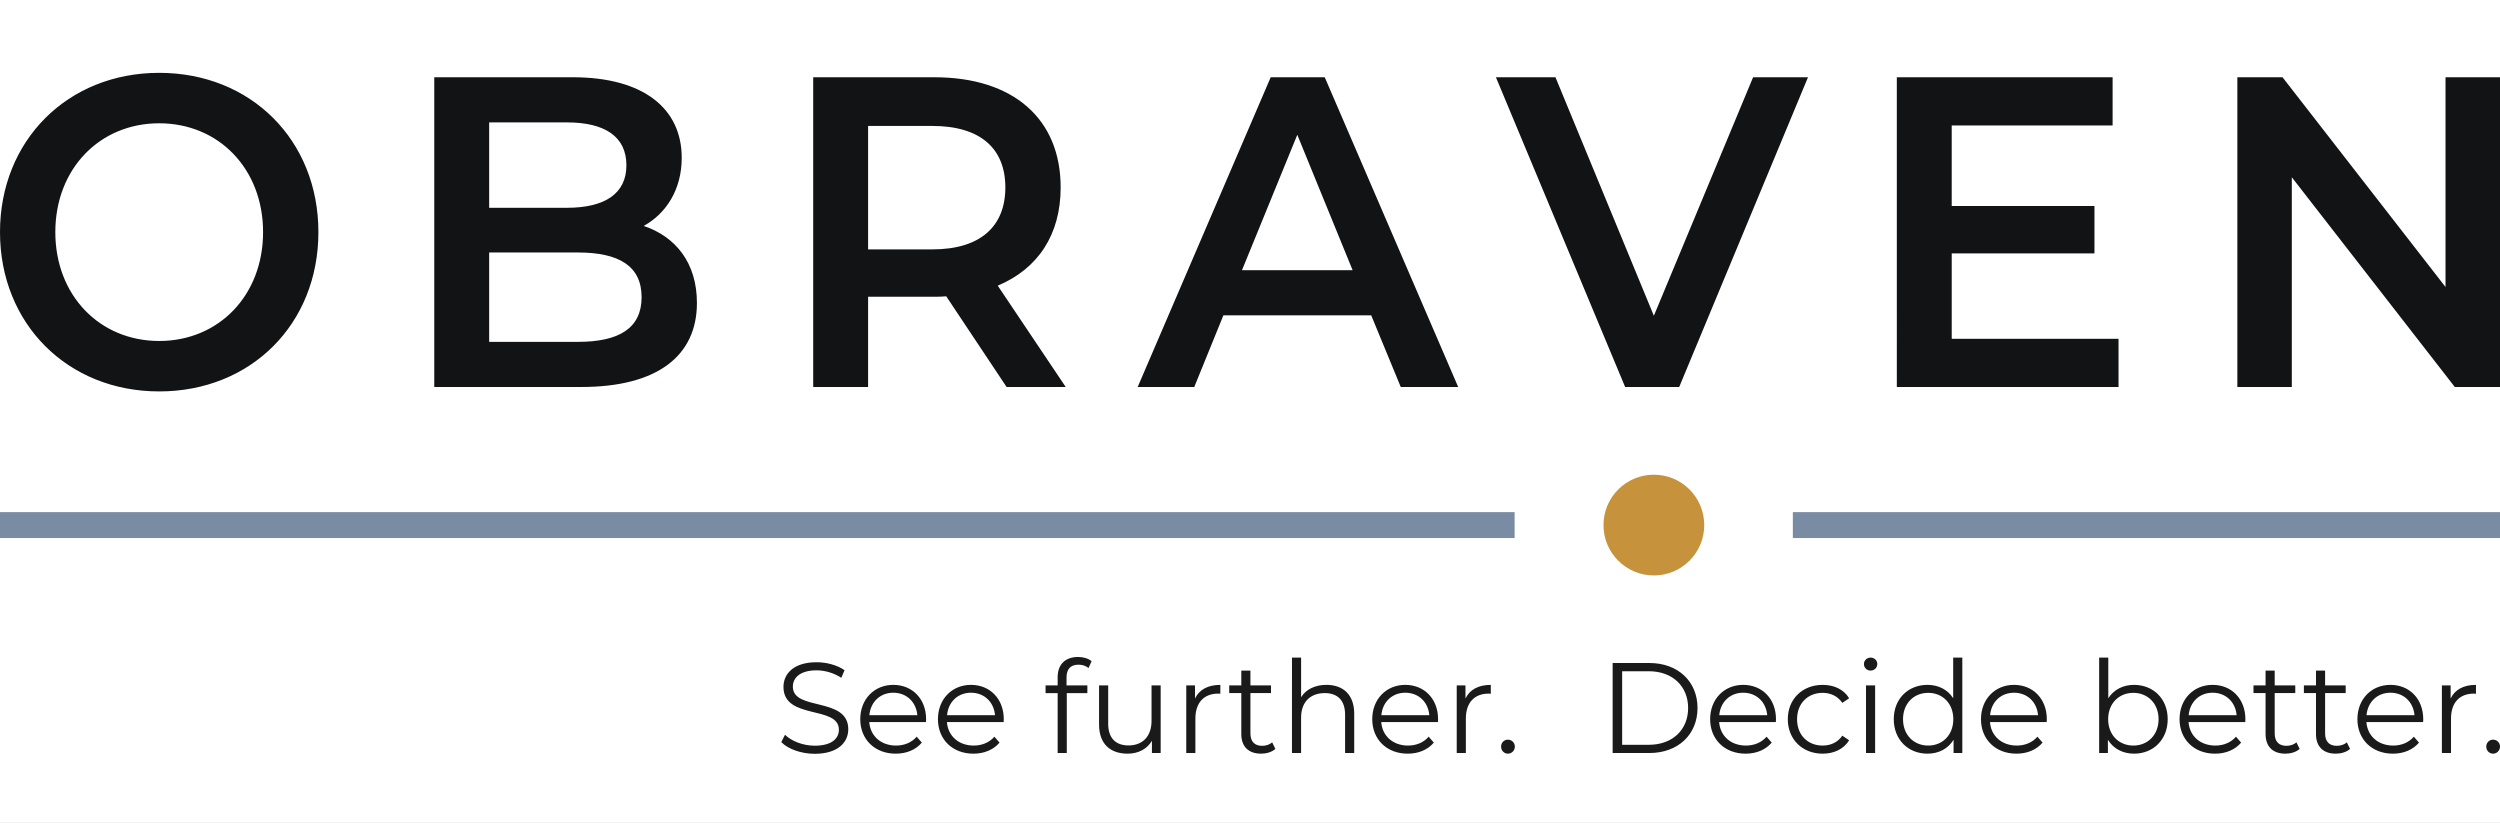
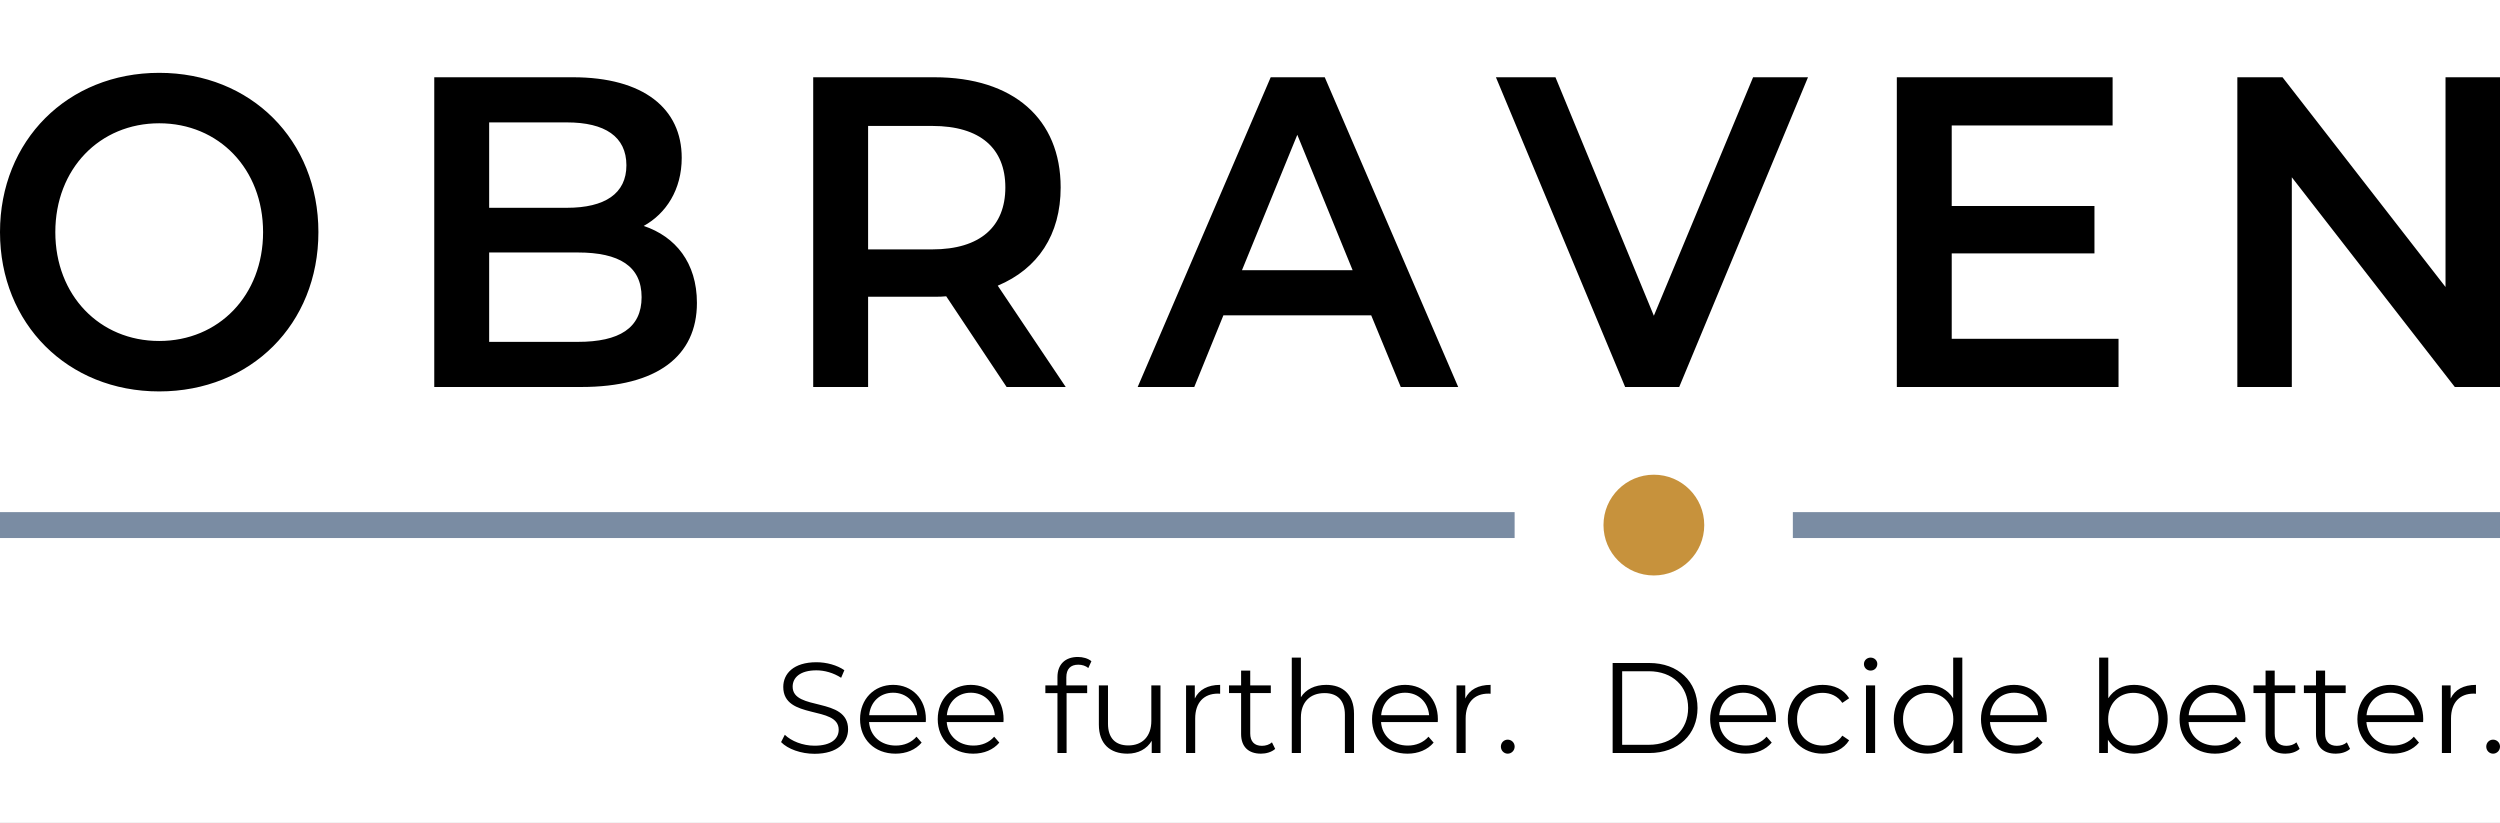
<svg xmlns="http://www.w3.org/2000/svg" width="459.472mm" height="151.115mm" viewBox="0 0 459.472 151.115" version="1.1" id="svg1">
  <defs id="defs1" />
-   <g id="layer1" transform="translate(55.70019,-1.701913)">
+   <g id="layer1" transform="translate(55.70024,-1.701913)">
    <rect x="-55.7" y="1.702" width="459.472" height="151.115" fill="#ffffff" id="rect1-8-7" style="stroke-width:0.253" />
-     <path style="font-weight:600;font-size:79.445px;font-family:Montserrat;-inkscape-font-specification:'Montserrat, Semi-Bold';letter-spacing:10.833px;fill:#111315;stroke-width:0.271" d="m -27.066,71.941 c 17.24,0 29.951,-12.076 29.951,-28.6 0,-16.525 -12.711,-28.6 -29.951,-28.6 -17.24,0 -29.951,12.155 -29.951,28.6 0,16.445 12.711,28.6 29.951,28.6 z m 0,-9.057 c -11.202,0 -19.543,-8.183 -19.543,-19.543 0,-11.361 8.342,-19.543 19.543,-19.543 11.202,0 19.543,8.183 19.543,19.543 0,11.361 -8.342,19.543 -19.543,19.543 z m 51.748,8.262 h 27.647 c 14.3,0 21.768,-5.561 21.768,-15.095 0,-7.229 -4.052,-11.917 -10.01,-13.823 4.211,-2.224 7.15,-6.514 7.15,-12.235 0,-8.818 -7.15,-14.459 -20.497,-14.459 H 24.682 Z m 10.328,-8.103 v -16.048 h 16.683 c 7.786,0 11.996,2.463 11.996,8.024 0,5.561 -4.211,8.024 -11.996,8.024 z m 0,-24.072 V 23.639 h 14.618 c 7.15,0 11.202,2.542 11.202,7.706 0,5.084 -4.052,7.627 -11.202,7.627 z M 95.973,71.147 H 106.301 V 54.94 h 12.552 c 0.715,0 1.43,0 2.145,-0.079 l 11.361,16.286 h 11.122 L 130.69,52.954 c 7.547,-3.019 11.837,-9.136 11.837,-17.637 0,-12.314 -8.898,-19.782 -23.754,-19.782 H 95.973 Z M 106.301,46.44 V 24.275 h 12.076 c 9.057,0 13.744,4.052 13.744,11.043 0,6.991 -4.687,11.122 -13.744,11.122 z m 50.715,24.707 h 10.646 l 5.482,-12.87 h 27.806 l 5.561,12.87 h 10.805 l -25.105,-55.611 h -10.169 z m 19.623,-20.973 10.407,-24.31 10.407,24.31 z m 72.085,20.973 h 10.169 l 24.231,-55.611 H 272.795 L 254.126,58.356 235.615,15.536 h -11.202 z m 51.112,0 h 41.709 v -8.659 h -31.381 V 47.155 H 337.016 V 38.654 H 310.163 V 24.195 h 30.268 v -8.659 h -40.596 z m 64.061,0 h 10.248 V 33.49 l 30.666,37.657 h 8.501 V 15.536 H 403.063 V 53.192 L 372.398,15.536 h -8.501 z" id="text1-3-8" class="wordmark" transform="scale(0.9769188,1.023626)" aria-label="OBRAVEN" />
+     <path style="font-weight:600;font-size:79.445px;font-family:Montserrat;-inkscape-font-specification:'Montserrat, Semi-Bold';letter-spacing:10.833px;stroke-width:0.271" d="m -27.066,71.941 c 17.24,0 29.951,-12.076 29.951,-28.6 0,-16.525 -12.711,-28.6 -29.951,-28.6 -17.24,0 -29.951,12.155 -29.951,28.6 0,16.445 12.711,28.6 29.951,28.6 z m 0,-9.057 c -11.202,0 -19.543,-8.183 -19.543,-19.543 0,-11.361 8.342,-19.543 19.543,-19.543 11.202,0 19.543,8.183 19.543,19.543 0,11.361 -8.342,19.543 -19.543,19.543 z m 51.748,8.262 h 27.647 c 14.3,0 21.768,-5.561 21.768,-15.095 0,-7.229 -4.052,-11.917 -10.01,-13.823 4.211,-2.224 7.15,-6.514 7.15,-12.235 0,-8.818 -7.15,-14.459 -20.497,-14.459 H 24.682 Z m 10.328,-8.103 v -16.048 h 16.683 c 7.786,0 11.996,2.463 11.996,8.024 0,5.561 -4.211,8.024 -11.996,8.024 z m 0,-24.072 V 23.639 h 14.618 c 7.15,0 11.202,2.542 11.202,7.706 0,5.084 -4.052,7.627 -11.202,7.627 z M 95.973,71.147 H 106.301 V 54.94 h 12.552 c 0.715,0 1.43,0 2.145,-0.079 l 11.361,16.286 h 11.122 L 130.69,52.954 c 7.547,-3.019 11.837,-9.136 11.837,-17.637 0,-12.314 -8.898,-19.782 -23.754,-19.782 H 95.973 Z M 106.301,46.44 V 24.275 h 12.076 c 9.057,0 13.744,4.052 13.744,11.043 0,6.991 -4.687,11.122 -13.744,11.122 z m 50.715,24.707 h 10.646 l 5.482,-12.87 h 27.806 l 5.561,12.87 h 10.805 l -25.105,-55.611 h -10.169 z m 19.623,-20.973 10.407,-24.31 10.407,24.31 z m 72.085,20.973 h 10.169 l 24.231,-55.611 H 272.795 L 254.126,58.356 235.615,15.536 h -11.202 z m 51.112,0 h 41.709 v -8.659 h -31.381 V 47.155 H 337.016 V 38.654 H 310.163 V 24.195 h 30.268 v -8.659 h -40.596 z m 64.061,0 h 10.248 V 33.49 l 30.666,37.657 h 8.501 V 15.536 H 403.063 V 53.192 L 372.398,15.536 h -8.501 z" id="text1-3-8" class="wordmark" transform="scale(0.9769188,1.023626)" aria-label="OBRAVEN" />
    <rect x="-55.7" y="95.824" width="278.37" height="4.762" rx="0" ry="0" fill="#7a8ca3" id="rect2-6-2" style="stroke-width:0.266" />
    <circle cx="248.262" cy="98.206" fill="#c7923c" id="circle2-0-9" style="stroke-width:0.244" r="9.26" />
    <rect x="273.806" y="95.824" width="129.965" height="4.762" rx="0" ry="0" fill="#7a8ca3" id="rect3-6-1" style="stroke-width:0.256" />
-     <path style="font-size:23.636px;font-family:Montserrat;-inkscape-font-specification:'Montserrat, Normal';text-align:end;letter-spacing:0px;text-anchor:end;fill:#1a1a1a;stroke-width:0.265" d="m 94.035,140.242 c 4.231,0 6.169,-2.08 6.169,-4.514 0,-6.027 -10.187,-3.285 -10.187,-7.824 0,-1.655 1.347,-3.002 4.373,-3.002 1.465,0 3.12,0.449 4.538,1.371 l 0.591,-1.395 c -1.324,-0.922 -3.262,-1.465 -5.129,-1.465 -4.207,0 -6.098,2.104 -6.098,4.538 0,6.122 10.187,3.333 10.187,7.871 0,1.631 -1.347,2.931 -4.444,2.931 -2.175,0 -4.278,-0.851 -5.46,-2.009 l -0.685,1.347 c 1.229,1.276 3.664,2.151 6.145,2.151 z m 14.891,-0.024 c 1.962,0 3.687,-0.709 4.798,-2.033 l -0.945,-1.087 c -0.945,1.087 -2.293,1.631 -3.805,1.631 -2.742,0 -4.727,-1.749 -4.916,-4.325 h 10.424 c 0,-0.189 0.024,-0.378 0.024,-0.52 0,-3.735 -2.529,-6.311 -6.027,-6.311 -3.498,0 -6.074,2.624 -6.074,6.311 0,3.687 2.647,6.334 6.524,6.334 z m -4.845,-7.067 c 0.213,-2.435 1.985,-4.136 4.396,-4.136 2.435,0 4.207,1.702 4.42,4.136 z m 19.122,7.067 c 1.962,0 3.687,-0.709 4.798,-2.033 l -0.945,-1.087 c -0.945,1.087 -2.293,1.631 -3.805,1.631 -2.742,0 -4.727,-1.749 -4.916,-4.325 h 10.424 c 0,-0.189 0.024,-0.378 0.024,-0.52 0,-3.735 -2.529,-6.311 -6.027,-6.311 -3.498,0 -6.074,2.624 -6.074,6.311 0,3.687 2.647,6.334 6.524,6.334 z m -4.845,-7.067 c 0.213,-2.435 1.985,-4.136 4.396,-4.136 2.435,0 4.207,1.702 4.42,4.136 z m 20.327,6.949 h 1.678 v -11.014 h 3.782 v -1.418 h -3.829 v -1.465 c 0,-1.536 0.756,-2.34 2.198,-2.34 0.709,0 1.371,0.213 1.844,0.615 l 0.567,-1.253 c -0.615,-0.52 -1.56,-0.78 -2.482,-0.78 -2.435,0 -3.758,1.465 -3.758,3.687 v 1.536 h -2.222 v 1.418 h 2.222 z m 12.858,0.118 c 1.985,0 3.593,-0.875 4.467,-2.364 v 2.245 h 1.607 v -12.433 h -1.678 v 6.524 c 0,2.836 -1.631,4.514 -4.231,4.514 -2.364,0 -3.735,-1.347 -3.735,-3.994 v -7.044 h -1.678 v 7.209 c 0,3.569 2.08,5.342 5.247,5.342 z m 10.778,-0.118 h 1.678 v -6.334 c 0,-2.931 1.584,-4.585 4.184,-4.585 0.118,0 0.26,0.024 0.402,0.024 v -1.631 c -2.269,0 -3.876,0.875 -4.656,2.505 v -2.411 h -1.607 z m 13.756,0.118 c 0.969,0 1.962,-0.284 2.624,-0.875 l -0.591,-1.205 c -0.473,0.425 -1.158,0.638 -1.844,0.638 -1.395,0 -2.151,-0.804 -2.151,-2.269 v -7.422 h 3.782 v -1.418 h -3.782 v -2.718 h -1.678 v 2.718 h -2.222 v 1.418 h 2.222 v 7.516 c 0,2.293 1.3,3.616 3.64,3.616 z m 5.673,-0.118 h 1.678 v -6.524 c 0,-2.836 1.678,-4.491 4.349,-4.491 2.364,0 3.735,1.347 3.735,3.971 v 7.044 h 1.678 v -7.209 c 0,-3.569 -2.08,-5.318 -5.105,-5.318 -2.104,0 -3.758,0.827 -4.656,2.269 v -7.28 h -1.678 z m 21.273,0.118 c 1.962,0 3.687,-0.709 4.798,-2.033 l -0.945,-1.087 c -0.945,1.087 -2.293,1.631 -3.805,1.631 -2.742,0 -4.727,-1.749 -4.916,-4.325 h 10.424 c 0,-0.189 0.024,-0.378 0.024,-0.52 0,-3.735 -2.529,-6.311 -6.027,-6.311 -3.498,0 -6.074,2.624 -6.074,6.311 0,3.687 2.647,6.334 6.524,6.334 z m -4.845,-7.067 c 0.213,-2.435 1.985,-4.136 4.396,-4.136 2.435,0 4.207,1.702 4.42,4.136 z m 13.851,6.949 h 1.678 v -6.334 c 0,-2.931 1.584,-4.585 4.184,-4.585 0.118,0 0.26,0.024 0.402,0.024 v -1.631 c -2.269,0 -3.876,0.875 -4.656,2.505 v -2.411 h -1.607 z m 9.407,0.118 c 0.685,0 1.276,-0.567 1.276,-1.3 0,-0.733 -0.591,-1.276 -1.276,-1.276 -0.685,0 -1.253,0.544 -1.253,1.276 0,0.733 0.567,1.3 1.253,1.3 z m 19.249,-0.118 h 6.736 c 5.294,0 8.864,-3.404 8.864,-8.273 0,-4.869 -3.569,-8.273 -8.864,-8.273 h -6.736 z m 1.749,-1.513 v -13.52 h 4.893 c 4.396,0 7.233,2.789 7.233,6.76 0,3.971 -2.836,6.76 -7.233,6.76 z m 22.691,1.631 c 1.962,0 3.687,-0.709 4.798,-2.033 l -0.945,-1.087 c -0.945,1.087 -2.293,1.631 -3.805,1.631 -2.742,0 -4.727,-1.749 -4.916,-4.325 h 10.424 c 0,-0.189 0.024,-0.378 0.024,-0.52 0,-3.735 -2.529,-6.311 -6.027,-6.311 -3.498,0 -6.074,2.624 -6.074,6.311 0,3.687 2.647,6.334 6.524,6.334 z m -4.845,-7.067 c 0.213,-2.435 1.985,-4.136 4.396,-4.136 2.435,0 4.207,1.702 4.42,4.136 z m 19.003,7.067 c 2.104,0 3.876,-0.851 4.869,-2.458 l -1.253,-0.851 c -0.851,1.253 -2.175,1.82 -3.616,1.82 -2.718,0 -4.704,-1.915 -4.704,-4.845 0,-2.907 1.985,-4.845 4.704,-4.845 1.442,0 2.765,0.591 3.616,1.844 l 1.253,-0.851 c -0.993,-1.631 -2.765,-2.458 -4.869,-2.458 -3.711,0 -6.405,2.6 -6.405,6.311 0,3.711 2.695,6.334 6.405,6.334 z m 7.965,-0.118 h 1.678 v -12.433 h -1.678 z m 0.851,-15.151 c 0.709,0 1.229,-0.544 1.229,-1.229 0,-0.638 -0.544,-1.158 -1.229,-1.158 -0.709,0 -1.229,0.544 -1.229,1.182 0,0.662 0.52,1.205 1.229,1.205 z m 10.447,15.269 c 2.056,0 3.782,-0.898 4.798,-2.553 v 2.435 h 1.607 v -17.538 h -1.678 v 7.469 c -1.016,-1.607 -2.742,-2.458 -4.727,-2.458 -3.545,0 -6.193,2.553 -6.193,6.311 0,3.758 2.647,6.334 6.193,6.334 z m 0.142,-1.489 c -2.647,0 -4.633,-1.938 -4.633,-4.845 0,-2.907 1.985,-4.845 4.633,-4.845 2.624,0 4.609,1.938 4.609,4.845 0,2.907 -1.985,4.845 -4.609,4.845 z m 16.214,1.489 c 1.962,0 3.687,-0.709 4.798,-2.033 l -0.945,-1.087 c -0.945,1.087 -2.293,1.631 -3.805,1.631 -2.742,0 -4.727,-1.749 -4.916,-4.325 h 10.424 c 0,-0.189 0.024,-0.378 0.024,-0.52 0,-3.735 -2.529,-6.311 -6.027,-6.311 -3.498,0 -6.074,2.624 -6.074,6.311 0,3.687 2.647,6.334 6.524,6.334 z m -4.845,-7.067 c 0.213,-2.435 1.985,-4.136 4.396,-4.136 2.435,0 4.207,1.702 4.42,4.136 z m 26.449,7.067 c 3.545,0 6.193,-2.576 6.193,-6.334 0,-3.758 -2.647,-6.311 -6.193,-6.311 -1.985,0 -3.687,0.851 -4.727,2.458 v -7.469 h -1.678 v 17.538 h 1.607 v -2.435 c 1.016,1.655 2.765,2.553 4.798,2.553 z m -0.118,-1.489 c -2.647,0 -4.633,-1.938 -4.633,-4.845 0,-2.907 1.985,-4.845 4.633,-4.845 2.624,0 4.633,1.938 4.633,4.845 0,2.907 -2.009,4.845 -4.633,4.845 z m 15.009,1.489 c 1.962,0 3.687,-0.709 4.798,-2.033 l -0.945,-1.087 c -0.945,1.087 -2.293,1.631 -3.805,1.631 -2.742,0 -4.727,-1.749 -4.916,-4.325 h 10.424 c 0,-0.189 0.024,-0.378 0.024,-0.52 0,-3.735 -2.529,-6.311 -6.027,-6.311 -3.498,0 -6.074,2.624 -6.074,6.311 0,3.687 2.647,6.334 6.524,6.334 z m -4.845,-7.067 c 0.213,-2.435 1.985,-4.136 4.396,-4.136 2.435,0 4.207,1.702 4.42,4.136 z m 17.774,7.067 c 0.969,0 1.962,-0.284 2.624,-0.875 l -0.591,-1.205 c -0.473,0.425 -1.158,0.638 -1.844,0.638 -1.395,0 -2.151,-0.804 -2.151,-2.269 v -7.422 h 3.782 v -1.418 h -3.782 v -2.718 h -1.678 v 2.718 h -2.222 v 1.418 h 2.222 v 7.516 c 0,2.293 1.3,3.616 3.64,3.616 z m 9.265,0 c 0.969,0 1.962,-0.284 2.624,-0.875 l -0.591,-1.205 c -0.473,0.425 -1.158,0.638 -1.844,0.638 -1.395,0 -2.151,-0.804 -2.151,-2.269 v -7.422 h 3.782 v -1.418 h -3.782 v -2.718 h -1.678 v 2.718 h -2.222 v 1.418 h 2.222 v 7.516 c 0,2.293 1.3,3.616 3.64,3.616 z m 10.494,0 c 1.962,0 3.687,-0.709 4.798,-2.033 l -0.945,-1.087 c -0.945,1.087 -2.293,1.631 -3.805,1.631 -2.742,0 -4.727,-1.749 -4.916,-4.325 h 10.424 c 0,-0.189 0.024,-0.378 0.024,-0.52 0,-3.735 -2.529,-6.311 -6.027,-6.311 -3.498,0 -6.074,2.624 -6.074,6.311 0,3.687 2.647,6.334 6.524,6.334 z m -4.845,-7.067 c 0.213,-2.435 1.985,-4.136 4.396,-4.136 2.435,0 4.207,1.702 4.42,4.136 z m 13.851,6.949 h 1.678 v -6.334 c 0,-2.931 1.584,-4.585 4.184,-4.585 0.118,0 0.26,0.024 0.402,0.024 v -1.631 c -2.269,0 -3.876,0.875 -4.656,2.505 v -2.411 h -1.607 z m 9.407,0.118 c 0.685,0 1.276,-0.567 1.276,-1.3 0,-0.733 -0.591,-1.276 -1.276,-1.276 -0.685,0 -1.253,0.544 -1.253,1.276 0,0.733 0.567,1.3 1.253,1.3 z" id="text3-1-3" class="tagline" aria-label="See further.  Decide better." />
+     <path style="font-size:23.636px;font-family:Montserrat;-inkscape-font-specification:'Montserrat, Normal';text-align:end;letter-spacing:0px;text-anchor:end;stroke-width:0.265" d="m 93.998,140.242 c 4.231,0 6.169,-2.08 6.169,-4.514 0,-6.027 -10.187,-3.285 -10.187,-7.824 0,-1.655 1.347,-3.002 4.373,-3.002 1.465,0 3.12,0.449 4.538,1.371 l 0.591,-1.395 c -1.324,-0.922 -3.262,-1.465 -5.129,-1.465 -4.207,0 -6.098,2.104 -6.098,4.538 0,6.122 10.187,3.333 10.187,7.871 0,1.631 -1.347,2.931 -4.444,2.931 -2.175,0 -4.278,-0.851 -5.46,-2.009 l -0.685,1.347 c 1.229,1.276 3.664,2.151 6.145,2.151 z m 14.891,-0.024 c 1.962,0 3.687,-0.709 4.798,-2.033 l -0.945,-1.087 c -0.945,1.087 -2.293,1.631 -3.805,1.631 -2.742,0 -4.727,-1.749 -4.916,-4.325 h 10.424 c 0,-0.189 0.024,-0.378 0.024,-0.52 0,-3.735 -2.529,-6.311 -6.027,-6.311 -3.498,0 -6.074,2.624 -6.074,6.311 0,3.687 2.647,6.334 6.524,6.334 z m -4.845,-7.067 c 0.213,-2.435 1.985,-4.136 4.396,-4.136 2.435,0 4.207,1.702 4.42,4.136 z m 19.122,7.067 c 1.962,0 3.687,-0.709 4.798,-2.033 l -0.945,-1.087 c -0.945,1.087 -2.293,1.631 -3.805,1.631 -2.742,0 -4.727,-1.749 -4.916,-4.325 h 10.424 c 0,-0.189 0.024,-0.378 0.024,-0.52 0,-3.735 -2.529,-6.311 -6.027,-6.311 -3.498,0 -6.074,2.624 -6.074,6.311 0,3.687 2.647,6.334 6.524,6.334 z m -4.845,-7.067 c 0.213,-2.435 1.985,-4.136 4.396,-4.136 2.435,0 4.207,1.702 4.42,4.136 z m 20.327,6.949 h 1.678 v -11.014 h 3.782 v -1.418 h -3.829 v -1.465 c 0,-1.536 0.756,-2.34 2.198,-2.34 0.709,0 1.371,0.213 1.844,0.615 l 0.567,-1.253 c -0.615,-0.52 -1.56,-0.78 -2.482,-0.78 -2.435,0 -3.758,1.465 -3.758,3.687 v 1.536 h -2.222 v 1.418 h 2.222 z m 12.858,0.118 c 1.985,0 3.593,-0.875 4.467,-2.364 v 2.245 h 1.607 v -12.433 h -1.678 v 6.524 c 0,2.836 -1.631,4.514 -4.231,4.514 -2.364,0 -3.735,-1.347 -3.735,-3.994 v -7.044 h -1.678 v 7.209 c 0,3.569 2.08,5.342 5.247,5.342 z m 10.778,-0.118 h 1.678 v -6.334 c 0,-2.931 1.584,-4.585 4.184,-4.585 0.118,0 0.26,0.024 0.402,0.024 v -1.631 c -2.269,0 -3.876,0.875 -4.656,2.505 v -2.411 h -1.607 z m 13.756,0.118 c 0.969,0 1.962,-0.284 2.624,-0.875 l -0.591,-1.205 c -0.473,0.425 -1.158,0.638 -1.844,0.638 -1.395,0 -2.151,-0.804 -2.151,-2.269 v -7.422 h 3.782 v -1.418 h -3.782 v -2.718 h -1.678 v 2.718 h -2.222 v 1.418 h 2.222 v 7.516 c 0,2.293 1.3,3.616 3.64,3.616 z m 5.673,-0.118 h 1.678 v -6.524 c 0,-2.836 1.678,-4.491 4.349,-4.491 2.364,0 3.735,1.347 3.735,3.971 v 7.044 h 1.678 v -7.209 c 0,-3.569 -2.08,-5.318 -5.105,-5.318 -2.104,0 -3.758,0.827 -4.656,2.269 v -7.28 h -1.678 z m 21.273,0.118 c 1.962,0 3.687,-0.709 4.798,-2.033 l -0.945,-1.087 c -0.945,1.087 -2.293,1.631 -3.805,1.631 -2.742,0 -4.727,-1.749 -4.916,-4.325 h 10.424 c 0,-0.189 0.024,-0.378 0.024,-0.52 0,-3.735 -2.529,-6.311 -6.027,-6.311 -3.498,0 -6.074,2.624 -6.074,6.311 0,3.687 2.647,6.334 6.524,6.334 z m -4.845,-7.067 c 0.213,-2.435 1.985,-4.136 4.396,-4.136 2.435,0 4.207,1.702 4.42,4.136 z m 13.851,6.949 h 1.678 v -6.334 c 0,-2.931 1.584,-4.585 4.184,-4.585 0.118,0 0.26,0.024 0.402,0.024 v -1.631 c -2.269,0 -3.876,0.875 -4.656,2.505 v -2.411 h -1.607 z m 9.407,0.118 c 0.685,0 1.276,-0.567 1.276,-1.3 0,-0.733 -0.591,-1.276 -1.276,-1.276 -0.685,0 -1.253,0.544 -1.253,1.276 0,0.733 0.567,1.3 1.253,1.3 z m 19.286,-0.118 h 6.736 c 5.294,0 8.864,-3.404 8.864,-8.273 0,-4.869 -3.569,-8.273 -8.864,-8.273 h -6.736 z m 1.749,-1.513 v -13.52 h 4.893 c 4.396,0 7.233,2.789 7.233,6.76 0,3.971 -2.836,6.76 -7.233,6.76 z m 22.691,1.631 c 1.962,0 3.687,-0.709 4.798,-2.033 l -0.945,-1.087 c -0.945,1.087 -2.293,1.631 -3.805,1.631 -2.742,0 -4.727,-1.749 -4.916,-4.325 h 10.424 c 0,-0.189 0.024,-0.378 0.024,-0.52 0,-3.735 -2.529,-6.311 -6.027,-6.311 -3.498,0 -6.074,2.624 -6.074,6.311 0,3.687 2.647,6.334 6.524,6.334 z m -4.845,-7.067 c 0.213,-2.435 1.985,-4.136 4.396,-4.136 2.435,0 4.207,1.702 4.42,4.136 z m 19.003,7.067 c 2.104,0 3.876,-0.851 4.869,-2.458 l -1.253,-0.851 c -0.851,1.253 -2.175,1.82 -3.616,1.82 -2.718,0 -4.704,-1.915 -4.704,-4.845 0,-2.907 1.985,-4.845 4.704,-4.845 1.442,0 2.765,0.591 3.616,1.844 l 1.253,-0.851 c -0.993,-1.631 -2.765,-2.458 -4.869,-2.458 -3.711,0 -6.405,2.6 -6.405,6.311 0,3.711 2.695,6.334 6.405,6.334 z m 7.965,-0.118 h 1.678 v -12.433 h -1.678 z m 0.851,-15.151 c 0.709,0 1.229,-0.544 1.229,-1.229 0,-0.638 -0.544,-1.158 -1.229,-1.158 -0.709,0 -1.229,0.544 -1.229,1.182 0,0.662 0.52,1.205 1.229,1.205 z m 10.447,15.269 c 2.056,0 3.782,-0.898 4.798,-2.553 v 2.435 h 1.607 v -17.538 h -1.678 v 7.469 c -1.016,-1.607 -2.742,-2.458 -4.727,-2.458 -3.545,0 -6.193,2.553 -6.193,6.311 0,3.758 2.647,6.334 6.193,6.334 z m 0.142,-1.489 c -2.647,0 -4.633,-1.938 -4.633,-4.845 0,-2.907 1.985,-4.845 4.633,-4.845 2.624,0 4.609,1.938 4.609,4.845 0,2.907 -1.985,4.845 -4.609,4.845 z m 16.214,1.489 c 1.962,0 3.687,-0.709 4.798,-2.033 l -0.945,-1.087 c -0.945,1.087 -2.293,1.631 -3.805,1.631 -2.742,0 -4.727,-1.749 -4.916,-4.325 h 10.424 c 0,-0.189 0.024,-0.378 0.024,-0.52 0,-3.735 -2.529,-6.311 -6.027,-6.311 -3.498,0 -6.074,2.624 -6.074,6.311 0,3.687 2.647,6.334 6.524,6.334 z m -4.845,-7.067 c 0.213,-2.435 1.985,-4.136 4.396,-4.136 2.435,0 4.207,1.702 4.42,4.136 z m 26.449,7.067 c 3.545,0 6.193,-2.576 6.193,-6.334 0,-3.758 -2.647,-6.311 -6.193,-6.311 -1.985,0 -3.687,0.851 -4.727,2.458 v -7.469 h -1.678 v 17.538 h 1.607 v -2.435 c 1.016,1.655 2.765,2.553 4.798,2.553 z m -0.118,-1.489 c -2.647,0 -4.633,-1.938 -4.633,-4.845 0,-2.907 1.985,-4.845 4.633,-4.845 2.624,0 4.633,1.938 4.633,4.845 0,2.907 -2.009,4.845 -4.633,4.845 z m 15.009,1.489 c 1.962,0 3.687,-0.709 4.798,-2.033 l -0.945,-1.087 c -0.945,1.087 -2.293,1.631 -3.805,1.631 -2.742,0 -4.727,-1.749 -4.916,-4.325 h 10.424 c 0,-0.189 0.024,-0.378 0.024,-0.52 0,-3.735 -2.529,-6.311 -6.027,-6.311 -3.498,0 -6.074,2.624 -6.074,6.311 0,3.687 2.647,6.334 6.524,6.334 z m -4.845,-7.067 c 0.213,-2.435 1.985,-4.136 4.396,-4.136 2.435,0 4.207,1.702 4.42,4.136 z m 17.774,7.067 c 0.969,0 1.962,-0.284 2.624,-0.875 l -0.591,-1.205 c -0.473,0.425 -1.158,0.638 -1.844,0.638 -1.395,0 -2.151,-0.804 -2.151,-2.269 v -7.422 h 3.782 v -1.418 h -3.782 v -2.718 h -1.678 v 2.718 h -2.222 v 1.418 h 2.222 v 7.516 c 0,2.293 1.3,3.616 3.64,3.616 z m 9.265,0 c 0.969,0 1.962,-0.284 2.624,-0.875 l -0.591,-1.205 c -0.473,0.425 -1.158,0.638 -1.844,0.638 -1.395,0 -2.151,-0.804 -2.151,-2.269 v -7.422 h 3.782 v -1.418 h -3.782 v -2.718 h -1.678 v 2.718 h -2.222 v 1.418 h 2.222 v 7.516 c 0,2.293 1.3,3.616 3.64,3.616 z m 10.494,0 c 1.962,0 3.687,-0.709 4.798,-2.033 l -0.945,-1.087 c -0.945,1.087 -2.293,1.631 -3.805,1.631 -2.742,0 -4.727,-1.749 -4.916,-4.325 H 389.637 c 0,-0.189 0.024,-0.378 0.024,-0.52 0,-3.735 -2.529,-6.311 -6.027,-6.311 -3.498,0 -6.074,2.624 -6.074,6.311 0,3.687 2.647,6.334 6.524,6.334 z m -4.845,-7.067 c 0.213,-2.435 1.985,-4.136 4.396,-4.136 2.435,0 4.207,1.702 4.42,4.136 z m 13.851,6.949 h 1.678 v -6.334 c 0,-2.931 1.584,-4.585 4.184,-4.585 0.118,0 0.26,0.024 0.402,0.024 v -1.631 c -2.269,0 -3.876,0.875 -4.656,2.505 v -2.411 h -1.607 z m 9.407,0.118 c 0.685,0 1.276,-0.567 1.276,-1.3 0,-0.733 -0.591,-1.276 -1.276,-1.276 -0.685,0 -1.253,0.544 -1.253,1.276 0,0.733 0.567,1.3 1.253,1.3 z" id="text3-1-3" class="tagline" aria-label="See further.  Decide better." />
+     <text xml:space="preserve" style="font-size:19.897px;font-family:Montserrat;-inkscape-font-specification:'Montserrat, Normal';letter-spacing:2.646px;writing-mode:lr-tb;direction:ltr;fill:#000000;stroke-width:0.265" x="70.901" y="216.808" id="text4">
+       <tspan id="tspan4" style="stroke-width:0.265" x="70.901" y="216.808" />
+     </text>
  </g>
</svg>
